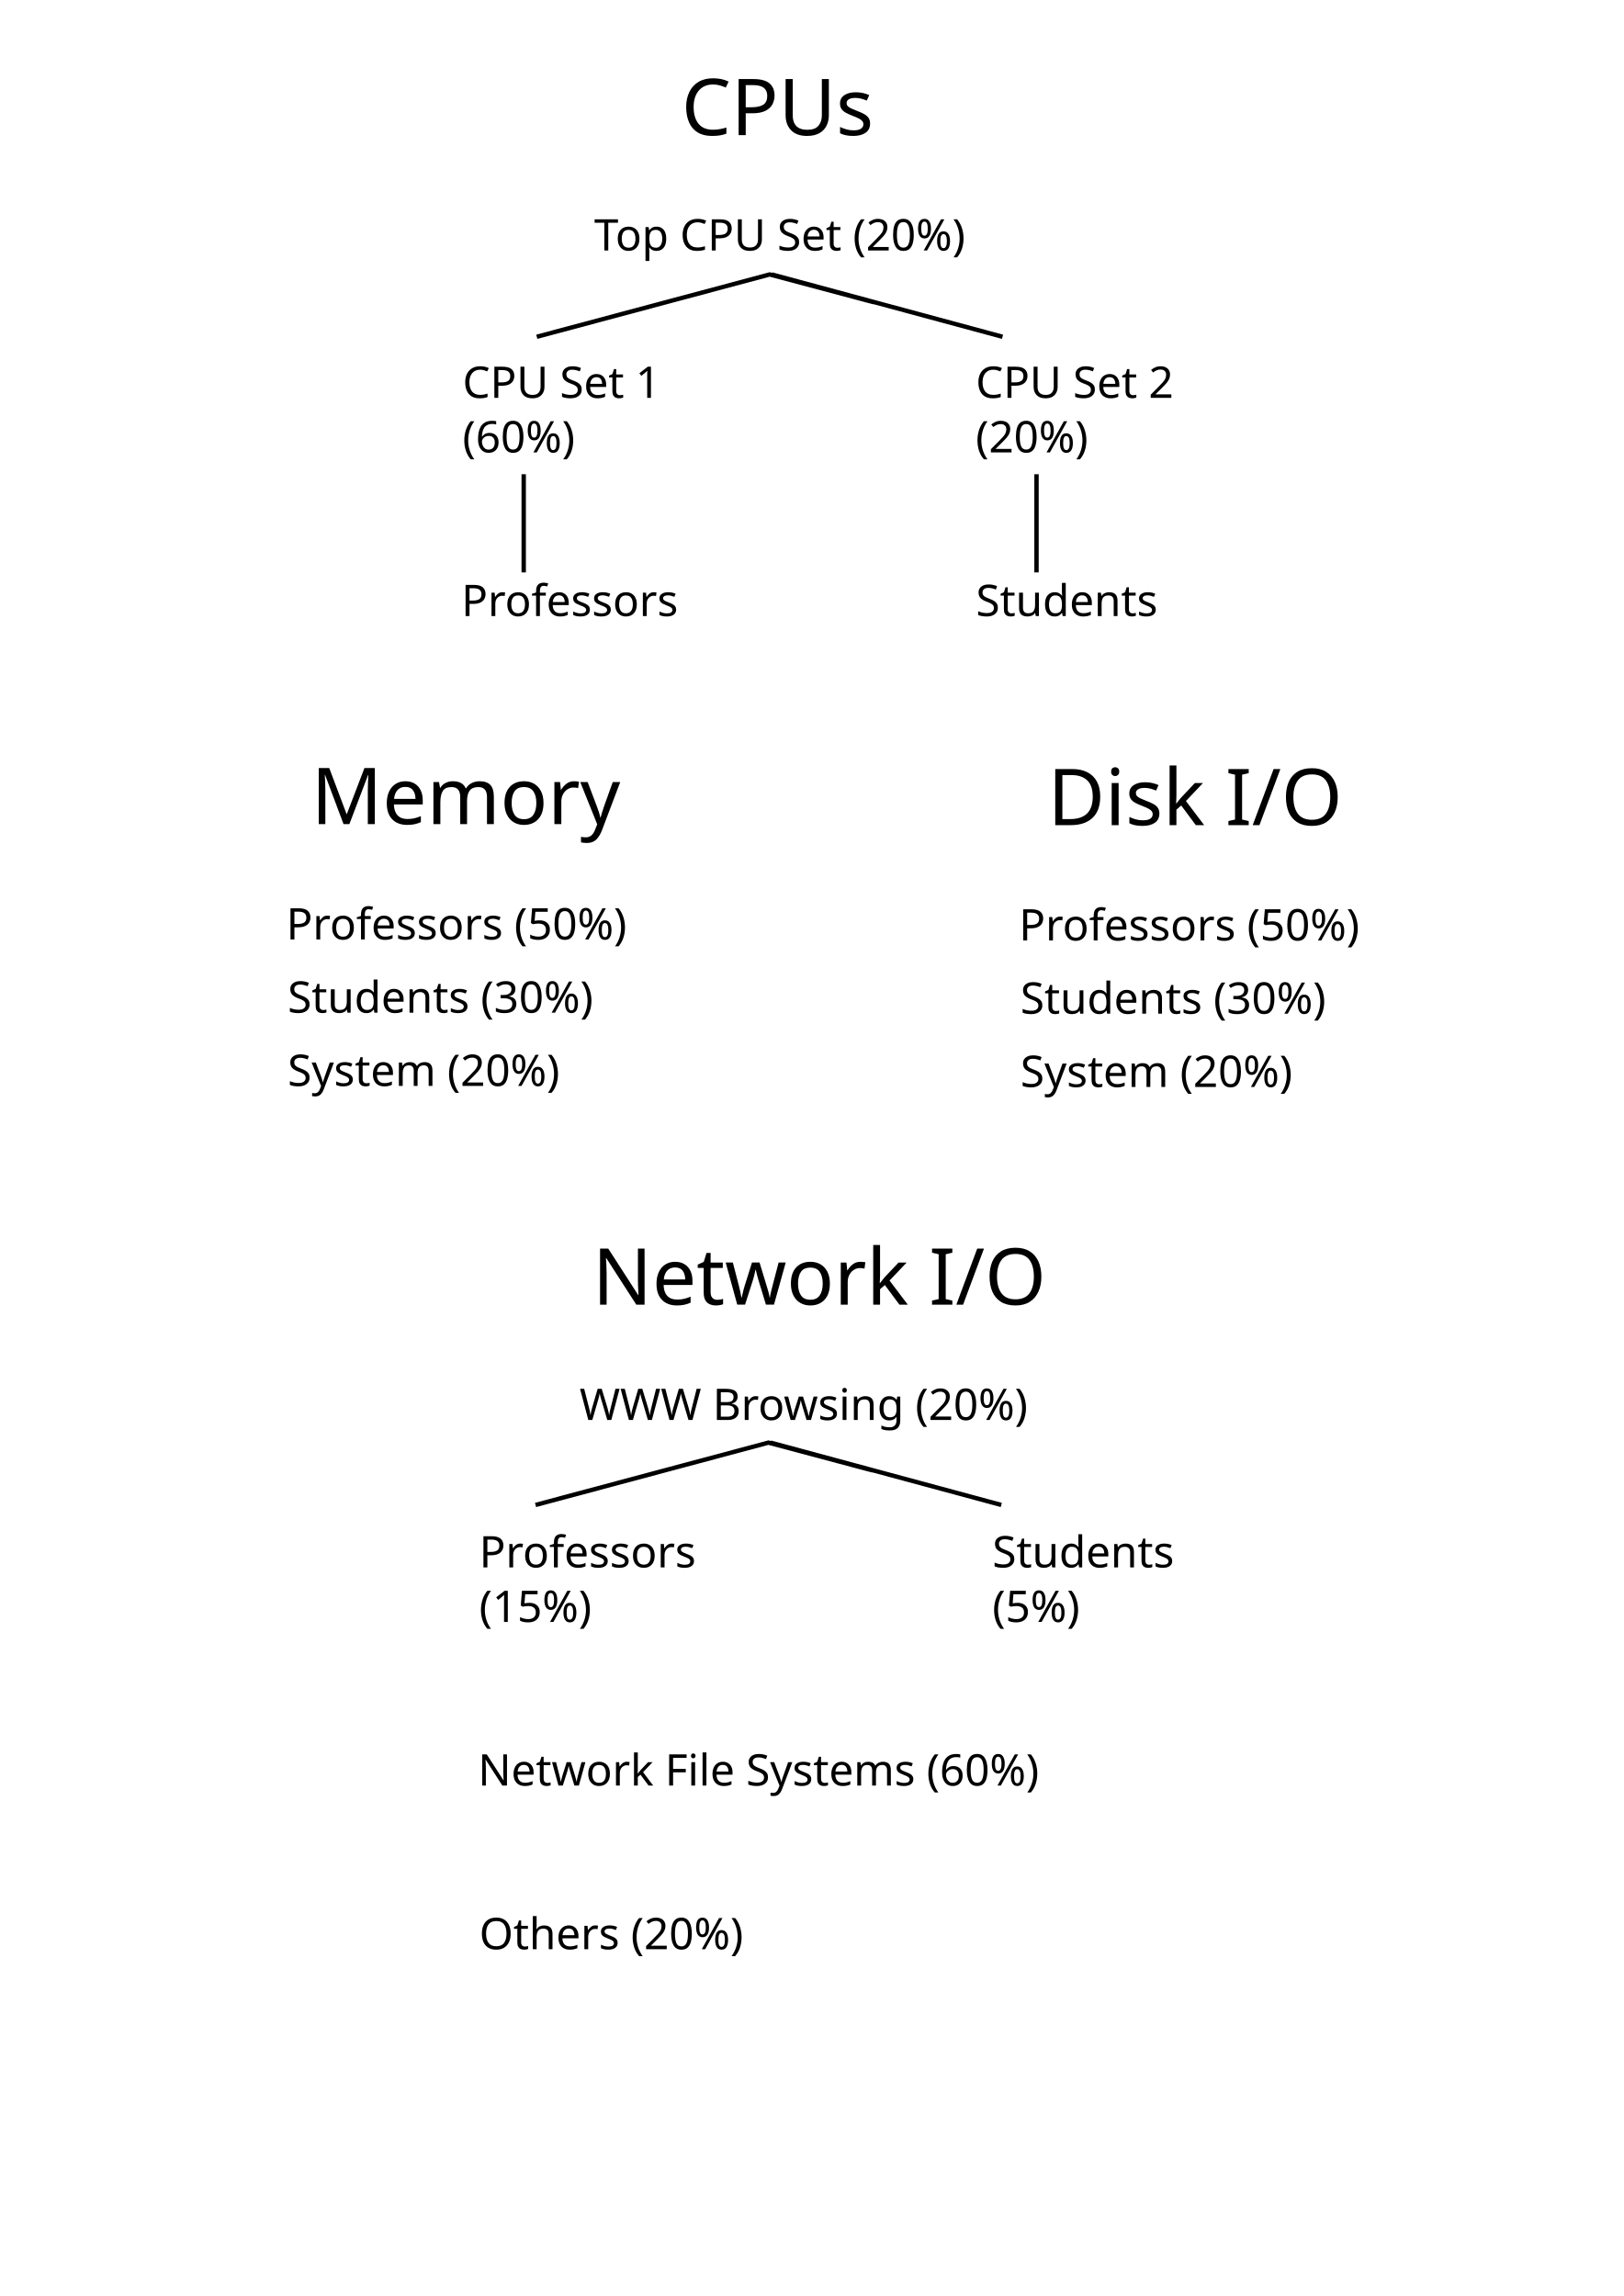
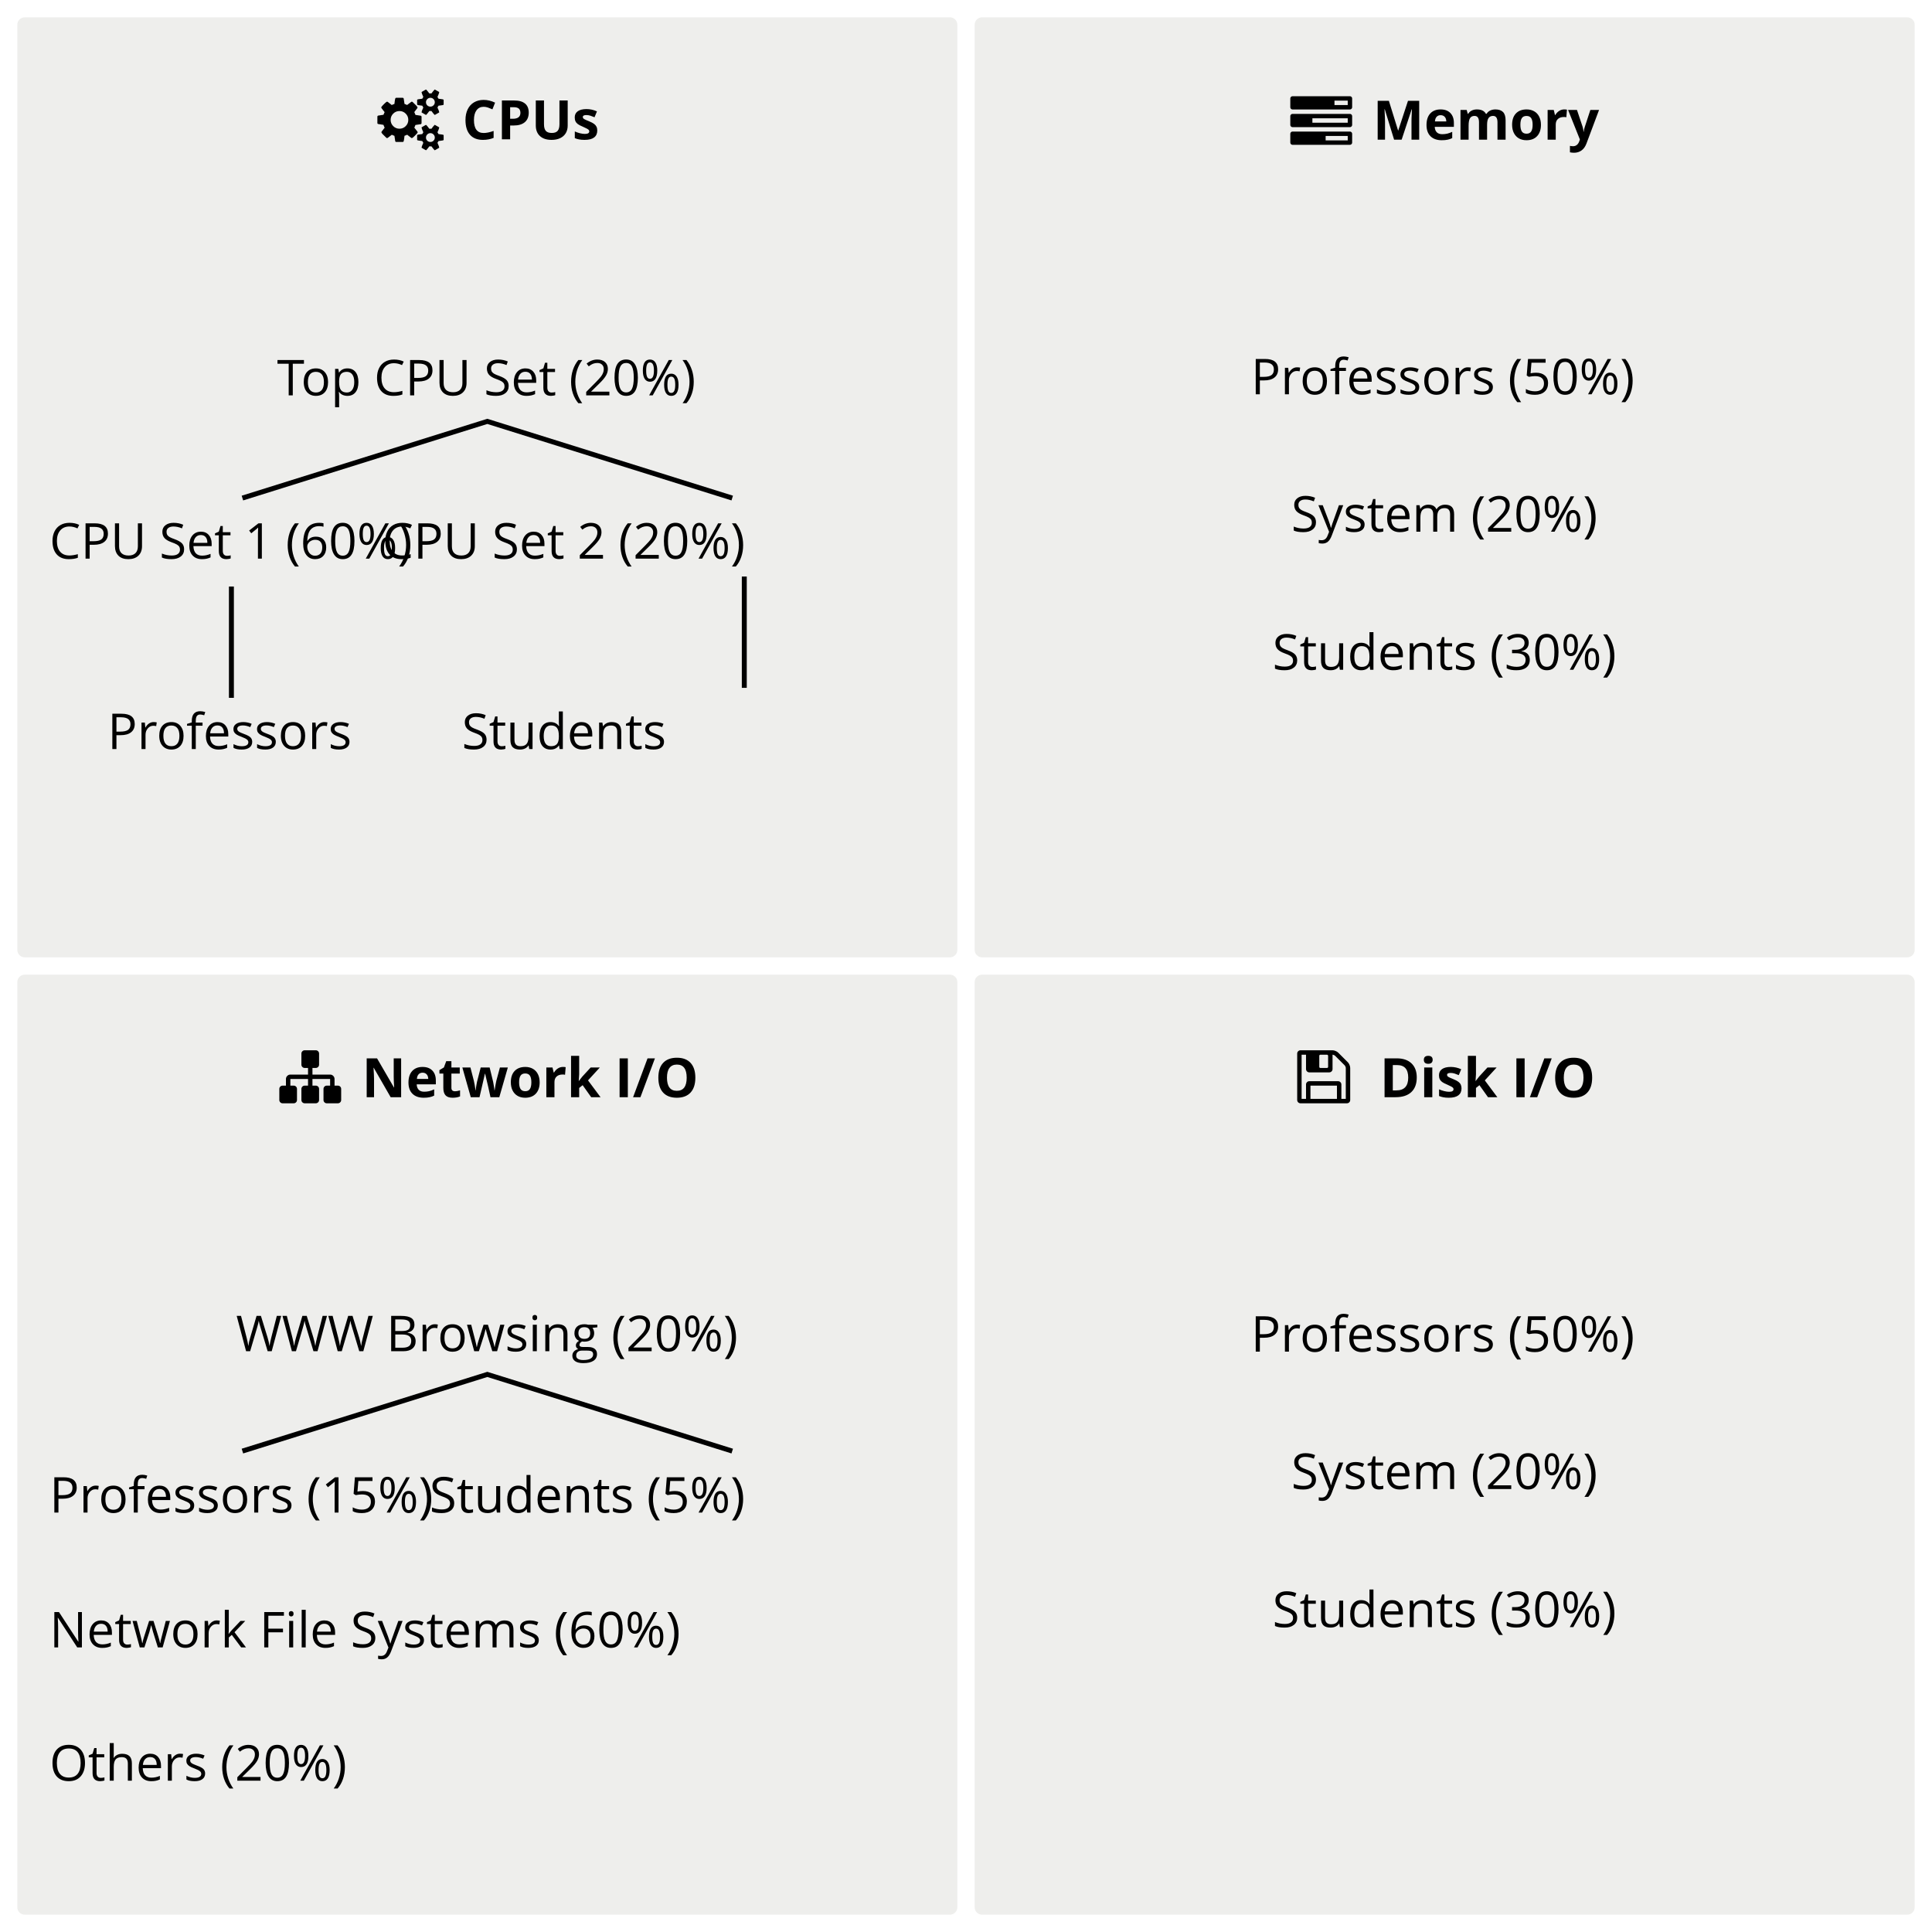
- <svg xmlns="http://www.w3.org/2000/svg" version="1.2" width="744.094" height="1052.362" id="svg2">
-   <defs id="defs4" />
-   <g id="layer1">
-     <text x="125.714" y="253.791" id="text4362" xml:space="preserve" style="font-size:22px;font-style:normal;font-variant:normal;font-weight:bold;font-stretch:normal;text-align:start;line-height:125%;writing-mode:lr-tb;text-anchor:start;fill:#000000;fill-opacity:1;stroke:none;font-family:Courier">
-       <tspan x="125.714" y="253.791" id="tspan4366" />
-     </text>
-     <flowRoot id="flowRoot4370" xml:space="preserve" style="font-size:22px;font-style:normal;font-variant:normal;font-weight:bold;font-stretch:normal;text-align:start;line-height:125%;writing-mode:lr-tb;text-anchor:start;fill:#000000;fill-opacity:1;stroke:none;font-family:Courier">
-       <flowRegion id="flowRegion4372">
-         <rect width="328.571" height="90" x="44.286" y="30.934" id="rect4374" />
-       </flowRegion>
-       <flowPara id="flowPara4376" />
-     </flowRoot>
-     <flowRoot id="flowRoot4394" xml:space="preserve" style="font-size:20px;font-style:normal;font-variant:normal;font-weight:normal;font-stretch:normal;text-align:start;line-height:125%;writing-mode:lr-tb;text-anchor:start;fill:#000000;fill-opacity:1;stroke:none;font-family:Sans">
-       <flowRegion id="flowRegion4396">
-         <rect width="2.857" height="31.429" x="451.429" y="70.934" id="rect4398" />
-       </flowRegion>
-       <flowPara id="flowPara4400" />
-     </flowRoot>
-     <flowRoot id="flowRoot4402" xml:space="preserve" style="font-size:20px;font-style:normal;font-variant:normal;font-weight:normal;font-stretch:normal;text-align:start;line-height:125%;writing-mode:lr-tb;text-anchor:start;fill:#000000;fill-opacity:1;stroke:none;font-family:Sans">
-       <flowRegion id="flowRegion4404">
-         <rect width="44.286" height="95.714" x="407.143" y="69.505" id="rect4406" />
-       </flowRegion>
-       <flowPara id="flowPara4408" />
-     </flowRoot>
-     <flowRoot id="flowRoot4446" xml:space="preserve" style="font-size:20px;font-style:normal;font-variant:normal;font-weight:normal;font-stretch:normal;text-align:start;line-height:125%;writing-mode:lr-tb;text-anchor:start;fill:#000000;fill-opacity:1;stroke:none;font-family:Sans">
-       <flowRegion id="flowRegion4448">
-         <rect width="221.429" height="114.286" x="28.571" y="302.362" id="rect4450" />
-       </flowRegion>
-       <flowPara id="flowPara4452" />
-     </flowRoot>
-     <flowRoot id="flowRoot4454" xml:space="preserve" style="font-size:20px;font-style:normal;font-variant:normal;font-weight:normal;font-stretch:normal;text-align:start;line-height:125%;writing-mode:lr-tb;text-anchor:start;fill:#000000;fill-opacity:1;stroke:none;font-family:Sans">
-       <flowRegion id="flowRegion4456">
-         <rect width="230" height="127.143" x="25.714" y="305.219" id="rect4458" />
-       </flowRegion>
-       <flowPara id="flowPara4460" />
-     </flowRoot>
-     <g id="g5047">
-       <g transform="translate(28.97461,36.80393)" id="g4685">
-         <g id="g4592">
-           <text x="113.631" y="340.934" id="text4382" xml:space="preserve" style="font-size:36px;font-style:normal;font-variant:normal;font-weight:normal;font-stretch:normal;text-align:start;line-height:125%;writing-mode:lr-tb;text-anchor:start;fill:#000000;fill-opacity:1;stroke:none;font-family:Sans">
-             <tspan x="113.631" y="340.934" id="tspan4384">Memory</tspan>
-           </text>
-           <g transform="translate(58.57143,65.71429)" id="g4462">
-             <text x="43.641" y="328.076" id="text4434" xml:space="preserve" style="font-size:20px;font-style:normal;font-variant:normal;font-weight:normal;font-stretch:normal;text-align:start;line-height:125%;writing-mode:lr-tb;text-anchor:start;fill:#000000;fill-opacity:1;stroke:none;font-family:Sans">
-               <tspan x="43.641" y="328.076" id="tspan4436">Professors (50%)</tspan>
-             </text>
-             <text x="44.286" y="361.648" id="text4438" xml:space="preserve" style="font-size:20px;font-style:normal;font-variant:normal;font-weight:normal;font-stretch:normal;text-align:start;line-height:125%;writing-mode:lr-tb;text-anchor:start;fill:#000000;fill-opacity:1;stroke:none;font-family:Sans">
-               <tspan x="44.286" y="361.648" id="tspan4440">Students (30%)</tspan>
-             </text>
-             <text x="44.286" y="395.219" id="text4442" xml:space="preserve" style="font-size:20px;font-style:normal;font-variant:normal;font-weight:normal;font-stretch:normal;text-align:start;line-height:125%;writing-mode:lr-tb;text-anchor:start;fill:#000000;fill-opacity:1;stroke:none;font-family:Sans">
-               <tspan x="44.286" y="395.219" id="tspan4444">System (20%)</tspan>
-             </text>
-           </g>
-         </g>
-         <g id="g4572">
-           <text x="451.141" y="341.391" id="text4483" xml:space="preserve" style="font-size:36px;font-style:normal;font-variant:normal;font-weight:normal;font-stretch:normal;text-align:start;line-height:125%;writing-mode:lr-tb;text-anchor:start;fill:#000000;fill-opacity:1;stroke:none;font-family:Sans">
-             <tspan x="451.141" y="341.391" id="tspan4485">Disk I/O</tspan>
-           </text>
-           <g transform="translate(394.368,66.17132)" id="g4487">
-             <text x="43.641" y="328.076" id="text4489" xml:space="preserve" style="font-size:20px;font-style:normal;font-variant:normal;font-weight:normal;font-stretch:normal;text-align:start;line-height:125%;writing-mode:lr-tb;text-anchor:start;fill:#000000;fill-opacity:1;stroke:none;font-family:Sans">
-               <tspan x="43.641" y="328.076" id="tspan4491">Professors (50%)</tspan>
-             </text>
-             <text x="44.286" y="361.648" id="text4493" xml:space="preserve" style="font-size:20px;font-style:normal;font-variant:normal;font-weight:normal;font-stretch:normal;text-align:start;line-height:125%;writing-mode:lr-tb;text-anchor:start;fill:#000000;fill-opacity:1;stroke:none;font-family:Sans">
-               <tspan x="44.286" y="361.648" id="tspan4495">Students (30%)</tspan>
-             </text>
-             <text x="44.286" y="395.219" id="text4497" xml:space="preserve" style="font-size:20px;font-style:normal;font-variant:normal;font-weight:normal;font-stretch:normal;text-align:start;line-height:125%;writing-mode:lr-tb;text-anchor:start;fill:#000000;fill-opacity:1;stroke:none;font-family:Sans">
-               <tspan x="44.286" y="395.219" id="tspan4499">System (20%)</tspan>
-             </text>
-           </g>
-         </g>
-       </g>
-       <g id="g4756">
-         <g id="g4749">
-           <text x="211.975" y="182.362" id="text4414" xml:space="preserve" style="font-size:20px;font-style:normal;font-variant:normal;font-weight:normal;font-stretch:normal;text-align:start;line-height:125%;writing-mode:lr-tb;text-anchor:start;fill:#000000;fill-opacity:1;stroke:none;font-family:Sans">
-             <tspan x="211.975" y="182.362" id="tspan4416">CPU Set 1</tspan>
-             <tspan x="211.975" y="207.362" id="tspan4424">(60%)</tspan>
-           </text>
-           <text x="211.429" y="282.362" id="text4426" xml:space="preserve" style="font-size:20px;font-style:normal;font-variant:normal;font-weight:normal;font-stretch:normal;text-align:start;line-height:125%;writing-mode:lr-tb;text-anchor:start;fill:#000000;fill-opacity:1;stroke:none;font-family:Sans">
-             <tspan x="211.429" y="282.362" id="tspan4428">Professors</tspan>
-           </text>
-         </g>
-         <g id="g4742">
-           <text x="447.143" y="182.362" id="text4418" xml:space="preserve" style="font-size:20px;font-style:normal;font-variant:normal;font-weight:normal;font-stretch:normal;text-align:start;line-height:125%;writing-mode:lr-tb;text-anchor:start;fill:#000000;fill-opacity:1;stroke:none;font-family:Sans">
-             <tspan x="447.143" y="182.362" id="tspan4420">CPU Set 2</tspan>
-             <tspan x="447.143" y="207.362" id="tspan4422">(20%)</tspan>
-           </text>
-           <text x="447.241" y="282.362" id="text4430" xml:space="preserve" style="font-size:20px;font-style:normal;font-variant:normal;font-weight:normal;font-stretch:normal;text-align:start;line-height:125%;writing-mode:lr-tb;text-anchor:start;fill:#000000;fill-opacity:1;stroke:none;font-family:Sans">
-             <tspan x="447.241" y="282.362" id="tspan4432">Students</tspan>
-           </text>
-         </g>
-         <g transform="translate(-201.4286,-8.571429)" id="g4722">
-           <text x="513.689" y="70.514" id="text4667" xml:space="preserve" style="font-size:36px;font-style:normal;font-variant:normal;font-weight:normal;font-stretch:normal;text-align:start;line-height:125%;writing-mode:lr-tb;text-anchor:start;fill:#000000;fill-opacity:1;stroke:none;font-family:Sans">
-             <tspan x="513.689" y="70.514" id="tspan4669">CPUs</tspan>
-           </text>
-           <text x="473.723" y="123.371" id="text4673" xml:space="preserve" style="font-size:20px;font-style:normal;font-variant:normal;font-weight:normal;font-stretch:normal;text-align:start;line-height:125%;writing-mode:lr-tb;text-anchor:start;fill:#000000;fill-opacity:1;stroke:none;font-family:Sans">
-             <tspan x="473.723" y="123.371" id="tspan4675">Top CPU Set (20%)</tspan>
-           </text>
-         </g>
-       </g>
-       <g transform="translate(22.99874,-80)" id="g4890">
-         <text x="196.613" y="798.412" id="text4779" xml:space="preserve" style="font-size:20px;font-style:normal;font-variant:normal;font-weight:normal;font-stretch:normal;text-align:start;line-height:125%;writing-mode:lr-tb;text-anchor:start;fill:#000000;fill-opacity:1;stroke:none;font-family:Sans">
-           <tspan x="196.613" y="798.412" id="tspan4781">Professors</tspan>
-           <tspan x="196.613" y="823.412" id="tspan4783">(15%)</tspan>
-         </text>
-         <text x="196.067" y="898.412" id="text4785" xml:space="preserve" style="font-size:20px;font-style:normal;font-variant:normal;font-weight:normal;font-stretch:normal;text-align:start;line-height:125%;writing-mode:lr-tb;text-anchor:start;fill:#000000;fill-opacity:1;stroke:none;font-family:Sans">
-           <tspan x="196.067" y="898.412" id="tspan4787">Network File Systems (60%)</tspan>
-         </text>
-         <text x="431.781" y="798.412" id="text4791" xml:space="preserve" style="font-size:20px;font-style:normal;font-variant:normal;font-weight:normal;font-stretch:normal;text-align:start;line-height:125%;writing-mode:lr-tb;text-anchor:start;fill:#000000;fill-opacity:1;stroke:none;font-family:Sans">
-           <tspan x="431.781" y="798.412" id="tspan4793">Students</tspan>
-           <tspan x="431.781" y="823.412" id="tspan4795">(5%)</tspan>
-         </text>
-         <g id="g4832">
-           <text x="248.506" y="677.992" id="text4803" xml:space="preserve" style="font-size:36px;font-style:normal;font-variant:normal;font-weight:normal;font-stretch:normal;text-align:start;line-height:125%;writing-mode:lr-tb;text-anchor:start;fill:#000000;fill-opacity:1;stroke:none;font-family:Sans">
-             <tspan x="248.506" y="677.992" id="tspan4805">Network I/O</tspan>
-           </text>
-           <text x="242.592" y="730.849" id="text4807" xml:space="preserve" style="font-size:20px;font-style:normal;font-variant:normal;font-weight:normal;font-stretch:normal;text-align:start;line-height:125%;writing-mode:lr-tb;text-anchor:start;fill:#000000;fill-opacity:1;stroke:none;font-family:Sans">
-             <tspan x="242.592" y="730.849" id="tspan4809">WWW Browsing (20%)</tspan>
-           </text>
-         </g>
-         <text x="196.623" y="973.421" id="text4866" xml:space="preserve" style="font-size:20px;font-style:normal;font-variant:normal;font-weight:normal;font-stretch:normal;text-align:start;line-height:125%;writing-mode:lr-tb;text-anchor:start;fill:#000000;fill-opacity:1;stroke:none;font-family:Sans">
-           <tspan x="196.623" y="973.421" id="tspan4868">Others (20%)</tspan>
-         </text>
+ <svg xmlns="http://www.w3.org/2000/svg" version="1.1" width="781" height="781" id="svg3075">
+   <g transform="translate(0,-271.3622)" id="layer1">
+     <rect width="380" height="380" rx="3" ry="3" x="394" y="278.362" id="rect3083-7" style="fill:#eeeeec;fill-opacity:1;stroke:none" />
+     <rect width="380" height="380" rx="3" ry="3" x="7" y="278.362" id="rect3083-8" style="fill:#eeeeec;fill-opacity:1;stroke:none" />
+     <g id="g3162">
+       <text x="186.887" y="327.686" id="text3117" xml:space="preserve" style="font-size:22px;font-style:normal;font-variant:normal;font-weight:bold;font-stretch:normal;line-height:125%;letter-spacing:0px;word-spacing:0px;fill:#000000;fill-opacity:1;stroke:none;font-family:Open Sans;-inkscape-font-specification:Open Sans Bold">
+         <tspan x="186.887" y="327.686" id="tspan3119">CPUs</tspan>
+       </text>
+       <g id="text3133-7" style="font-size:40px;font-style:normal;font-weight:normal;line-height:125%;letter-spacing:0px;word-spacing:0px;fill:#000000;fill-opacity:1;stroke:none;font-family:Sans">
+         <path d="m 164.007,322.347 c 0.698,-0.698 1.046,-1.539 1.046,-2.525 -1e-5,-0.986 -0.349,-1.828 -1.046,-2.525 -0.698,-0.698 -1.539,-1.046 -2.525,-1.046 -0.986,10e-6 -1.828,0.349 -2.525,1.046 -0.698,0.698 -1.046,1.539 -1.046,2.525 0,0.986 0.349,1.828 1.046,2.525 0.698,0.698 1.539,1.046 2.525,1.046 0.986,0 1.828,-0.349 2.525,-1.046 m 11.761,4.618 c -2e-5,-0.484 -0.177,-0.902 -0.53,-1.256 -0.353,-0.353 -0.772,-0.53 -1.256,-0.53 -0.484,1e-5 -0.902,0.177 -1.256,0.53 -0.353,0.353 -0.53,0.772 -0.53,1.256 -2e-5,0.493 0.172,0.916 0.516,1.27 0.353,0.344 0.777,0.516 1.27,0.516 0.493,0 0.911,-0.172 1.256,-0.516 0.353,-0.353 0.53,-0.777 0.53,-1.27 m 0,-14.286 c -2e-5,-0.484 -0.177,-0.902 -0.53,-1.256 -0.353,-0.353 -0.772,-0.53 -1.256,-0.53 -0.484,1e-5 -0.902,0.177 -1.256,0.53 -0.353,0.353 -0.53,0.772 -0.53,1.256 -2e-5,0.493 0.172,0.916 0.516,1.27 0.353,0.344 0.777,0.516 1.27,0.516 0.493,10e-6 0.911,-0.172 1.256,-0.516 0.353,-0.353 0.53,-0.777 0.53,-1.27 m -5.357,5.873 0,2.581 c -2e-5,0.093 -0.033,0.186 -0.098,0.279 -0.065,0.084 -0.14,0.13 -0.223,0.14 l -2.162,0.335 c -0.102,0.326 -0.251,0.679 -0.446,1.06 0.316,0.446 0.735,0.981 1.256,1.604 0.065,0.093 0.098,0.186 0.098,0.279 -2e-5,0.112 -0.033,0.2 -0.098,0.265 -0.214,0.279 -0.6,0.698 -1.158,1.256 -0.549,0.549 -0.911,0.823 -1.088,0.823 -0.102,0 -0.2,-0.033 -0.293,-0.098 l -1.604,-1.256 c -0.344,0.177 -0.702,0.321 -1.074,0.432 -0.102,1.004 -0.209,1.725 -0.321,2.162 -0.065,0.223 -0.205,0.335 -0.419,0.335 l -2.595,0 c -0.102,0 -0.195,-0.033 -0.279,-0.098 -0.084,-0.074 -0.13,-0.158 -0.14,-0.251 l -0.321,-2.134 c -0.316,-0.093 -0.665,-0.237 -1.046,-0.432 l -1.646,1.242 c -0.065,0.065 -0.158,0.098 -0.279,0.098 -0.102,0 -0.2,-0.037 -0.293,-0.112 -1.339,-1.237 -2.009,-1.981 -2.009,-2.232 0,-0.084 0.033,-0.172 0.098,-0.265 0.093,-0.13 0.284,-0.377 0.572,-0.739 0.288,-0.363 0.507,-0.646 0.656,-0.851 -0.214,-0.409 -0.377,-0.791 -0.488,-1.144 l -2.121,-0.335 c -0.093,-0.009 -0.172,-0.051 -0.237,-0.126 -0.065,-0.084 -0.098,-0.177 -0.098,-0.279 l 0,-2.581 c 0,-0.093 0.033,-0.181 0.098,-0.265 0.065,-0.093 0.14,-0.144 0.223,-0.153 l 2.162,-0.335 c 0.102,-0.326 0.251,-0.679 0.446,-1.06 -0.316,-0.446 -0.735,-0.981 -1.256,-1.604 -0.065,-0.102 -0.098,-0.195 -0.098,-0.279 0,-0.112 0.033,-0.205 0.098,-0.279 0.205,-0.279 0.586,-0.693 1.144,-1.242 0.558,-0.549 0.925,-0.823 1.102,-0.823 0.102,1e-5 0.2,0.033 0.293,0.098 l 1.604,1.256 c 0.316,-0.167 0.674,-0.316 1.074,-0.446 0.102,-1.004 0.209,-1.721 0.321,-2.148 0.065,-0.223 0.205,-0.335 0.419,-0.335 l 2.595,0 c 0.102,1e-5 0.195,0.037 0.279,0.112 0.084,0.065 0.13,0.144 0.14,0.237 l 0.321,2.134 c 0.316,0.093 0.665,0.237 1.046,0.432 l 1.646,-1.242 c 0.074,-0.065 0.167,-0.098 0.279,-0.098 0.102,1e-5 0.2,0.037 0.293,0.112 1.339,1.237 2.009,1.981 2.009,2.232 -2e-5,0.084 -0.033,0.172 -0.098,0.265 -0.112,0.149 -0.307,0.4 -0.586,0.753 -0.279,0.353 -0.488,0.632 -0.628,0.837 0.214,0.446 0.372,0.828 0.474,1.144 l 2.121,0.321 c 0.093,0.019 0.172,0.07 0.237,0.153 0.065,0.074 0.098,0.163 0.098,0.265 m 8.929,7.436 0,1.953 c -2e-5,0.149 -0.693,0.293 -2.079,0.432 -0.112,0.251 -0.251,0.493 -0.419,0.725 0.474,1.051 0.711,1.693 0.712,1.925 -3e-5,0.037 -0.019,0.07 -0.056,0.098 -1.135,0.66 -1.711,0.991 -1.73,0.991 -0.074,-10e-6 -0.288,-0.219 -0.642,-0.656 -0.353,-0.437 -0.595,-0.753 -0.725,-0.949 -0.186,0.019 -0.326,0.028 -0.419,0.028 -0.093,0 -0.233,-0.009 -0.419,-0.028 -0.13,0.195 -0.372,0.512 -0.725,0.949 -0.353,0.437 -0.567,0.656 -0.642,0.656 -0.019,-10e-6 -0.595,-0.33 -1.73,-0.991 -0.037,-0.028 -0.056,-0.06 -0.056,-0.098 -2e-5,-0.233 0.237,-0.874 0.712,-1.925 -0.167,-0.233 -0.307,-0.474 -0.419,-0.725 -1.386,-0.14 -2.079,-0.284 -2.079,-0.432 l 0,-1.953 c -2e-5,-0.149 0.693,-0.293 2.079,-0.432 0.121,-0.27 0.26,-0.512 0.419,-0.725 -0.474,-1.051 -0.712,-1.693 -0.712,-1.925 -2e-5,-0.037 0.019,-0.07 0.056,-0.098 0.037,-0.019 0.2,-0.112 0.488,-0.279 0.288,-0.167 0.563,-0.326 0.823,-0.474 0.26,-0.149 0.4,-0.223 0.419,-0.223 0.074,0 0.288,0.219 0.642,0.656 0.353,0.428 0.595,0.739 0.725,0.935 0.186,-0.019 0.326,-0.028 0.419,-0.028 0.093,0 0.232,0.009 0.419,0.028 0.474,-0.66 0.902,-1.181 1.283,-1.562 l 0.084,-0.028 c 0.037,0 0.614,0.326 1.73,0.977 0.037,0.028 0.056,0.06 0.056,0.098 -3e-5,0.233 -0.237,0.874 -0.712,1.925 0.158,0.214 0.298,0.456 0.419,0.725 1.386,0.14 2.079,0.284 2.079,0.432 m 0,-14.286 0,1.953 c -2e-5,0.149 -0.693,0.293 -2.079,0.432 -0.112,0.251 -0.251,0.493 -0.419,0.725 0.474,1.051 0.711,1.693 0.712,1.925 -3e-5,0.037 -0.019,0.07 -0.056,0.098 -1.135,0.66 -1.711,0.991 -1.73,0.991 -0.074,10e-6 -0.288,-0.219 -0.642,-0.656 -0.353,-0.437 -0.595,-0.753 -0.725,-0.949 -0.186,0.019 -0.326,0.028 -0.419,0.028 -0.093,10e-6 -0.233,-0.009 -0.419,-0.028 -0.13,0.195 -0.372,0.512 -0.725,0.949 -0.353,0.437 -0.567,0.656 -0.642,0.656 -0.019,10e-6 -0.595,-0.33 -1.73,-0.991 -0.037,-0.028 -0.056,-0.06 -0.056,-0.098 -2e-5,-0.233 0.237,-0.874 0.712,-1.925 -0.167,-0.233 -0.307,-0.474 -0.419,-0.725 -1.386,-0.139 -2.079,-0.284 -2.079,-0.432 l 0,-1.953 c -2e-5,-0.149 0.693,-0.293 2.079,-0.432 0.121,-0.27 0.26,-0.512 0.419,-0.725 -0.474,-1.051 -0.712,-1.693 -0.712,-1.925 -2e-5,-0.037 0.019,-0.07 0.056,-0.098 0.037,-0.019 0.2,-0.112 0.488,-0.279 0.288,-0.167 0.563,-0.326 0.823,-0.474 0.26,-0.149 0.4,-0.223 0.419,-0.223 0.074,2e-5 0.288,0.219 0.642,0.656 0.353,0.428 0.595,0.739 0.725,0.935 0.186,-0.019 0.326,-0.028 0.419,-0.028 0.093,2e-5 0.232,0.009 0.419,0.028 0.474,-0.66 0.902,-1.181 1.283,-1.562 l 0.084,-0.028 c 0.037,2e-5 0.614,0.326 1.73,0.977 0.037,0.028 0.056,0.06 0.056,0.098 -3e-5,0.233 -0.237,0.874 -0.712,1.925 0.158,0.214 0.298,0.456 0.419,0.725 1.386,0.14 2.079,0.284 2.079,0.432" id="path3151" style="font-size:25px;font-variant:normal;font-stretch:normal;font-family:FontAwesome;-inkscape-font-specification:FontAwesome" />
      </g>
    </g>
-     <path d="m -58.5,786.648 a 1.5,1.5 0 1 1 -3,0 1.5,1.5 0 1 1 3,0 z" id="path5880" style="fill:#000000;stroke:none" />
-     <g transform="translate(0,540)" id="g5900">
-       <path d="m 458.857,149.791 c 0,0 0,0 -105.714,-28.571 0,0 105.714,28.571 -1,0 -106.714,28.571 -106.714,28.571 -106.714,28.571" id="path5902" style="fill:none;stroke:#000000;stroke-width:2;stroke-linecap:butt;stroke-linejoin:miter;stroke-miterlimit:4;stroke-opacity:1;stroke-dasharray:none" />
+     <g id="g3168">
+       <text x="554.933" y="327.827" id="text3121" xml:space="preserve" style="font-size:22px;font-style:normal;font-variant:normal;font-weight:bold;font-stretch:normal;line-height:125%;letter-spacing:0px;word-spacing:0px;fill:#000000;fill-opacity:1;stroke:none;font-family:Open Sans;-inkscape-font-specification:Open Sans Bold">
+         <tspan x="554.933" y="327.827" id="tspan3123">Memory</tspan>
+       </text>
+       <g id="text3133-44" style="font-size:40px;font-style:normal;font-weight:normal;line-height:125%;letter-spacing:0px;word-spacing:0px;fill:#000000;fill-opacity:1;stroke:none;font-family:Sans">
+         <path d="m 535.883,328.118 8.929,0 0,-1.786 -8.929,0 0,1.786 m -5.357,-7.143 14.286,0 0,-1.786 -14.286,0 0,1.786 m 8.929,-7.143 5.357,0 0,-1.786 -5.357,0 0,1.786 m 7.143,11.607 0,3.571 c -3e-5,0.242 -0.088,0.451 -0.265,0.628 -0.177,0.177 -0.386,0.265 -0.628,0.265 l -23.214,0 c -0.242,0 -0.451,-0.088 -0.628,-0.265 -0.177,-0.177 -0.265,-0.386 -0.265,-0.628 l 0,-3.571 c 0,-0.242 0.088,-0.451 0.265,-0.628 0.177,-0.177 0.386,-0.265 0.628,-0.265 l 23.214,0 c 0.242,0 0.451,0.088 0.628,0.265 0.177,0.177 0.265,0.386 0.265,0.628 m 0,-7.143 0,3.571 c -3e-5,0.242 -0.088,0.451 -0.265,0.628 -0.177,0.177 -0.386,0.265 -0.628,0.265 l -23.214,0 c -0.242,10e-6 -0.451,-0.088 -0.628,-0.265 -0.177,-0.177 -0.265,-0.386 -0.265,-0.628 l 0,-3.571 c 0,-0.242 0.088,-0.451 0.265,-0.628 0.177,-0.177 0.386,-0.265 0.628,-0.265 l 23.214,0 c 0.242,1e-5 0.451,0.088 0.628,0.265 0.177,0.177 0.265,0.386 0.265,0.628 m 0,-7.143 0,3.571 c -3e-5,0.242 -0.088,0.451 -0.265,0.628 -0.177,0.177 -0.386,0.265 -0.628,0.265 l -23.214,0 c -0.242,1e-5 -0.451,-0.088 -0.628,-0.265 -0.177,-0.177 -0.265,-0.386 -0.265,-0.628 l 0,-3.571 c 0,-0.242 0.088,-0.451 0.265,-0.628 0.177,-0.177 0.386,-0.265 0.628,-0.265 l 23.214,0 c 0.242,2e-5 0.451,0.088 0.628,0.265 0.177,0.177 0.265,0.386 0.265,0.628" id="path3154" style="font-size:25px;font-variant:normal;font-stretch:normal;font-family:FontAwesome;-inkscape-font-specification:FontAwesome" />
+       </g>
    </g>
-     <path d="m 240,217.362 0,45" id="path5908" style="fill:none;stroke:#000000;stroke-width:2;stroke-linecap:butt;stroke-linejoin:miter;stroke-miterlimit:4;stroke-opacity:1;stroke-dasharray:none" />
-     <path d="m 475,217.362 0,45" id="path5916" style="fill:none;stroke:#000000;stroke-width:2;stroke-linecap:butt;stroke-linejoin:miter;stroke-miterlimit:4;stroke-opacity:1;stroke-dasharray:none" />
-     <path d="m 459.429,154.362 c 0,0 0,0 -105.714,-28.571 0,0 105.714,28.571 -1,0 C 246,154.362 246,154.362 246,154.362" id="path5925" style="fill:none;stroke:#000000;stroke-width:2;stroke-linecap:butt;stroke-linejoin:miter;stroke-miterlimit:4;stroke-opacity:1;stroke-dasharray:none" />
+     <rect width="380" height="380" rx="3" ry="3" x="7" y="665.362" id="rect3083-6" style="fill:#eeeeec;fill-opacity:1;stroke:none" />
+     <g id="g3180">
+       <text x="146.25" y="714.898" id="text3129" xml:space="preserve" style="font-size:22px;font-style:normal;font-variant:normal;font-weight:bold;font-stretch:normal;line-height:125%;letter-spacing:0px;word-spacing:0px;fill:#000000;fill-opacity:1;stroke:none;font-family:Open Sans;-inkscape-font-specification:Open Sans Bold">
+         <tspan x="146.25" y="714.898" id="tspan3131">Network I/O</tspan>
+       </text>
+       <g id="text3133-4" style="font-size:40px;font-style:normal;font-weight:normal;line-height:125%;letter-spacing:0px;word-spacing:0px;fill:#000000;fill-opacity:1;stroke:none;font-family:Sans">
+         <path d="m 137.915,711.559 0,4.464 c -2e-5,0.372 -0.13,0.688 -0.391,0.949 -0.26,0.26 -0.577,0.391 -0.949,0.391 l -4.464,0 c -0.372,0 -0.688,-0.13 -0.949,-0.391 -0.26,-0.26 -0.391,-0.577 -0.391,-0.949 l 0,-4.464 c -2e-5,-0.372 0.13,-0.688 0.391,-0.949 0.26,-0.26 0.577,-0.391 0.949,-0.391 l 1.339,0 0,-2.679 -7.143,0 0,2.679 1.339,0 c 0.372,10e-6 0.688,0.13 0.949,0.391 0.26,0.26 0.391,0.577 0.391,0.949 l 0,4.464 c -1e-5,0.372 -0.13,0.688 -0.391,0.949 -0.26,0.26 -0.577,0.391 -0.949,0.391 l -4.464,0 c -0.372,0 -0.688,-0.13 -0.949,-0.391 -0.26,-0.26 -0.391,-0.577 -0.391,-0.949 l 0,-4.464 c 0,-0.372 0.13,-0.688 0.391,-0.949 0.26,-0.26 0.577,-0.391 0.949,-0.391 l 1.339,0 0,-2.679 -7.143,0 0,2.679 1.339,0 c 0.372,10e-6 0.688,0.13 0.949,0.391 0.26,0.26 0.391,0.577 0.391,0.949 l 0,4.464 c -1e-5,0.372 -0.13,0.688 -0.391,0.949 -0.26,0.26 -0.577,0.391 -0.949,0.391 l -4.464,0 c -0.372,0 -0.688,-0.13 -0.949,-0.391 -0.26,-0.26 -0.391,-0.577 -0.391,-0.949 l 0,-4.464 c 0,-0.372 0.13,-0.688 0.391,-0.949 0.26,-0.26 0.577,-0.391 0.949,-0.391 l 1.339,0 0,-2.679 c 0,-0.484 0.177,-0.902 0.53,-1.256 0.353,-0.353 0.772,-0.53 1.256,-0.53 l 7.143,0 0,-2.679 -1.339,0 c -0.372,1e-5 -0.688,-0.13 -0.949,-0.391 -0.26,-0.26 -0.391,-0.577 -0.391,-0.949 l 0,-4.464 c 0,-0.372 0.13,-0.688 0.391,-0.949 0.26,-0.26 0.577,-0.391 0.949,-0.391 l 4.464,0 c 0.372,2e-5 0.688,0.13 0.949,0.391 0.26,0.26 0.391,0.577 0.391,0.949 l 0,4.464 c -1e-5,0.372 -0.13,0.688 -0.391,0.949 -0.26,0.26 -0.577,0.391 -0.949,0.391 l -1.339,0 0,2.679 7.143,0 c 0.484,10e-6 0.902,0.177 1.256,0.53 0.353,0.353 0.53,0.772 0.53,1.256 l 0,2.679 1.339,0 c 0.372,10e-6 0.688,0.13 0.949,0.391 0.26,0.26 0.391,0.577 0.391,0.949" id="path3157" style="font-size:25px;font-variant:normal;font-stretch:normal;font-family:FontAwesome;-inkscape-font-specification:FontAwesome" />
+       </g>
+     </g>
+     <rect width="380" height="380" rx="3" ry="3" x="394" y="665.362" id="rect3083" style="fill:#eeeeec;fill-opacity:1;stroke:none" />
+     <g id="g3174">
+       <text x="557.72" y="714.898" id="text3125" xml:space="preserve" style="font-size:22px;font-style:normal;font-variant:normal;font-weight:bold;font-stretch:normal;line-height:125%;letter-spacing:0px;word-spacing:0px;fill:#000000;fill-opacity:1;stroke:none;font-family:Open Sans;-inkscape-font-specification:Open Sans Bold">
+         <tspan x="557.72" y="714.898" id="tspan3127">Disk I/O</tspan>
+       </text>
+       <g id="text3133" style="font-size:40px;font-style:normal;font-weight:normal;line-height:125%;letter-spacing:0px;word-spacing:0px;fill:#000000;fill-opacity:1;stroke:none;font-family:Sans">
+         <path d="m 529.742,715.576 10.714,0 0,-5.357 -10.714,0 0,5.357 m 12.5,0 1.786,0 0,-12.5 c -2e-5,-0.13 -0.046,-0.307 -0.14,-0.53 -0.093,-0.233 -0.186,-0.395 -0.279,-0.488 l -3.92,-3.92 c -0.093,-0.093 -0.251,-0.186 -0.474,-0.279 -0.223,-0.093 -0.405,-0.139 -0.544,-0.14 l 0,5.804 c -2e-5,0.372 -0.13,0.688 -0.391,0.949 -0.26,0.26 -0.577,0.391 -0.949,0.391 l -8.036,0 c -0.372,10e-6 -0.688,-0.13 -0.949,-0.391 -0.26,-0.26 -0.391,-0.577 -0.391,-0.949 l 0,-5.804 -1.786,0 0,17.857 1.786,0 0,-5.804 c 0,-0.372 0.13,-0.688 0.391,-0.949 0.26,-0.26 0.577,-0.391 0.949,-0.391 l 11.607,0 c 0.372,10e-6 0.688,0.13 0.949,0.391 0.26,0.26 0.391,0.577 0.391,0.949 l 0,5.804 m -5.357,-12.946 0,-4.464 c -10e-6,-0.121 -0.046,-0.223 -0.14,-0.307 -0.084,-0.093 -0.186,-0.139 -0.307,-0.14 l -2.679,0 c -0.121,2e-5 -0.228,0.046 -0.321,0.14 -0.084,0.084 -0.126,0.186 -0.126,0.307 l 0,4.464 c 0,0.121 0.042,0.228 0.126,0.321 0.093,0.084 0.2,0.126 0.321,0.126 l 2.679,0 c 0.121,1e-5 0.223,-0.042 0.307,-0.126 0.093,-0.093 0.14,-0.2 0.14,-0.321 m 8.929,0.446 0,12.946 c -2e-5,0.372 -0.13,0.688 -0.391,0.949 -0.26,0.26 -0.577,0.391 -0.949,0.391 l -18.75,0 c -0.372,0 -0.688,-0.13 -0.949,-0.391 -0.26,-0.26 -0.391,-0.577 -0.391,-0.949 l 0,-18.75 c 0,-0.372 0.13,-0.688 0.391,-0.949 0.26,-0.26 0.577,-0.391 0.949,-0.391 l 12.946,0 c 0.372,2e-5 0.781,0.093 1.228,0.279 0.446,0.186 0.8,0.409 1.06,0.67 l 3.906,3.906 c 0.26,0.26 0.484,0.614 0.67,1.06 0.186,0.446 0.279,0.856 0.279,1.228" id="path3160" style="font-size:25px;font-variant:normal;font-stretch:normal;font-family:FontAwesome;-inkscape-font-specification:FontAwesome" />
+       </g>
+     </g>
+     <g transform="translate(0,20.3555)" id="g3949">
+       <text x="505.66" y="797.399" id="text4489-9" xml:space="preserve" style="font-size:20px;font-style:normal;font-variant:normal;font-weight:normal;font-stretch:normal;text-align:start;line-height:125%;writing-mode:lr-tb;text-anchor:start;fill:#000000;fill-opacity:1;stroke:none;font-family:Open Sans;-inkscape-font-specification:Open Sans">
+         <tspan x="505.66" y="797.399" id="tspan4491-1" style="font-style:normal;font-variant:normal;font-weight:normal;font-stretch:normal;font-family:Open Sans;-inkscape-font-specification:Open Sans">Professors (50%)</tspan>
+       </text>
+       <text x="514.366" y="908.753" id="text4493-2" xml:space="preserve" style="font-size:20px;font-style:normal;font-variant:normal;font-weight:normal;font-stretch:normal;text-align:start;line-height:125%;writing-mode:lr-tb;text-anchor:start;fill:#000000;fill-opacity:1;stroke:none;font-family:Open Sans;-inkscape-font-specification:Open Sans">
+         <tspan x="514.366" y="908.753" id="tspan4495-0" style="font-style:normal;font-variant:normal;font-weight:normal;font-stretch:normal;font-family:Open Sans;-inkscape-font-specification:Open Sans">Students (30%)</tspan>
+       </text>
+       <text x="521.959" y="852.926" id="text4497-5" xml:space="preserve" style="font-size:20px;font-style:normal;font-variant:normal;font-weight:normal;font-stretch:normal;text-align:start;line-height:125%;writing-mode:lr-tb;text-anchor:start;fill:#000000;fill-opacity:1;stroke:none;font-family:Open Sans;-inkscape-font-specification:Open Sans">
+         <tspan x="521.959" y="852.926" id="tspan4499-0" style="font-style:normal;font-variant:normal;font-weight:normal;font-stretch:normal;font-family:Open Sans;-inkscape-font-specification:Open Sans">System (20%)</tspan>
+       </text>
+     </g>
+     <g id="g3197">
+       <text x="20" y="937.316" id="text4785" xml:space="preserve" style="font-size:20px;font-style:normal;font-variant:normal;font-weight:normal;font-stretch:normal;text-align:start;line-height:125%;writing-mode:lr-tb;text-anchor:start;fill:#000000;fill-opacity:1;stroke:none;font-family:Open Sans;-inkscape-font-specification:Open Sans">
+         <tspan x="20" y="937.316" id="tspan4787" style="font-style:normal;font-variant:normal;font-weight:normal;font-stretch:normal;font-family:Open Sans;-inkscape-font-specification:Open Sans">Network File Systems (60%)</tspan>
+       </text>
+       <text x="95.418" y="817.586" id="text4807" xml:space="preserve" style="font-size:20px;font-style:normal;font-variant:normal;font-weight:normal;font-stretch:normal;text-align:start;line-height:125%;writing-mode:lr-tb;text-anchor:start;fill:#000000;fill-opacity:1;stroke:none;font-family:Open Sans;-inkscape-font-specification:Open Sans">
+         <tspan x="95.418" y="817.586" id="tspan4809" style="font-style:normal;font-variant:normal;font-weight:normal;font-stretch:normal;font-family:Open Sans;-inkscape-font-specification:Open Sans">WWW Browsing (20%)</tspan>
+       </text>
+       <text x="20" y="991.198" id="text4866" xml:space="preserve" style="font-size:20px;font-style:normal;font-variant:normal;font-weight:normal;font-stretch:normal;text-align:start;line-height:125%;writing-mode:lr-tb;text-anchor:start;fill:#000000;fill-opacity:1;stroke:none;font-family:Open Sans;-inkscape-font-specification:Open Sans">
+         <tspan x="20" y="991.198" id="tspan4868" style="font-style:normal;font-variant:normal;font-weight:normal;font-stretch:normal;font-family:Open Sans;-inkscape-font-specification:Open Sans">Others (20%)</tspan>
+       </text>
+       <path d="m 296,857.956 -99,-31 -99,31" id="path5902" style="fill:none;stroke:#000000;stroke-width:2;stroke-linecap:butt;stroke-linejoin:miter;stroke-miterlimit:4;stroke-opacity:1;stroke-dasharray:none" />
+       <text x="20" y="882.824" id="text3760" xml:space="preserve" style="font-size:40px;font-style:normal;font-weight:normal;line-height:125%;letter-spacing:0px;word-spacing:0px;fill:#000000;fill-opacity:1;stroke:none;font-family:Sans">
+         <tspan x="20" y="882.824" id="tspan3762" style="font-size:20px;font-style:normal;font-variant:normal;font-weight:normal;font-stretch:normal;font-family:Open Sans;-inkscape-font-specification:Open Sans">Professors (15%)</tspan>
+       </text>
+       <text x="374" y="882.824" id="text3760-5" xml:space="preserve" style="font-size:40px;font-style:normal;font-weight:normal;text-align:end;line-height:125%;letter-spacing:0px;word-spacing:0px;text-anchor:end;fill:#000000;fill-opacity:1;stroke:none;font-family:Sans">
+         <tspan x="374" y="882.824" id="tspan3762-2" style="font-size:20px;font-style:normal;font-variant:normal;font-weight:normal;font-stretch:normal;text-align:end;text-anchor:end;font-family:Open Sans;-inkscape-font-specification:Open Sans">Students (5%)</tspan>
+       </text>
+     </g>
+     <g transform="translate(0,18)" id="g3993">
+       <text x="111.995" y="413.189" id="text4673" xml:space="preserve" style="font-size:20px;font-style:normal;font-variant:normal;font-weight:normal;font-stretch:normal;text-align:start;line-height:125%;writing-mode:lr-tb;text-anchor:start;fill:#000000;fill-opacity:1;stroke:none;font-family:Open Sans;-inkscape-font-specification:Open Sans">
+         <tspan x="111.995" y="413.189" id="tspan4675" style="font-style:normal;font-variant:normal;font-weight:normal;font-stretch:normal;font-family:Open Sans;-inkscape-font-specification:Open Sans">Top CPU Set (20%)</tspan>
+       </text>
+       <path d="m 93.545,490.458 0,45" id="path5908" style="fill:none;stroke:#000000;stroke-width:2;stroke-linecap:butt;stroke-linejoin:miter;stroke-miterlimit:4;stroke-opacity:1;stroke-dasharray:none" />
+       <path d="m 300.875,486.417 0,45" id="path5916" style="fill:none;stroke:#000000;stroke-width:2;stroke-linecap:butt;stroke-linejoin:miter;stroke-miterlimit:4;stroke-opacity:1;stroke-dasharray:none" />
+       <text x="20" y="479.198" id="text3760-6" xml:space="preserve" style="font-size:40px;font-style:normal;font-weight:normal;line-height:125%;letter-spacing:0px;word-spacing:0px;fill:#000000;fill-opacity:1;stroke:none;font-family:Sans">
+         <tspan x="20" y="479.198" id="tspan3762-28" style="font-size:20px;font-style:normal;font-variant:normal;font-weight:normal;font-stretch:normal;font-family:Open Sans;-inkscape-font-specification:Open Sans">CPU Set 1 (60%)</tspan>
+       </text>
+       <text x="374" y="479.198" id="text3760-6-1" xml:space="preserve" style="font-size:40px;font-style:normal;font-weight:normal;text-align:end;line-height:125%;letter-spacing:0px;word-spacing:0px;text-anchor:end;fill:#000000;fill-opacity:1;stroke:none;font-family:Sans">
+         <tspan x="374" y="479.198" id="tspan3762-28-6" style="font-size:20px;font-style:normal;font-variant:normal;font-weight:normal;font-stretch:normal;text-align:end;text-anchor:end;font-family:Open Sans;-inkscape-font-specification:Open Sans">CPU Set 2 (20%)</tspan>
+       </text>
+       <path d="m 296,454.7 -99,-31 -99,31" id="path5902-3" style="fill:none;stroke:#000000;stroke-width:2;stroke-linecap:butt;stroke-linejoin:miter;stroke-miterlimit:4;stroke-opacity:1;stroke-dasharray:none" />
+       <text x="43.447" y="556.167" id="text3760-6-0" xml:space="preserve" style="font-size:40px;font-style:normal;font-weight:normal;line-height:125%;letter-spacing:0px;word-spacing:0px;fill:#000000;fill-opacity:1;stroke:none;font-family:Sans">
+         <tspan x="43.447" y="556.167" id="tspan3903" style="font-size:20px;font-style:normal;font-variant:normal;font-weight:normal;font-stretch:normal;font-family:Open Sans;-inkscape-font-specification:Open Sans">Professors</tspan>
+       </text>
+       <text x="342.149" y="556.167" id="text3760-6-1-3" xml:space="preserve" style="font-size:40px;font-style:normal;font-weight:normal;text-align:end;line-height:125%;letter-spacing:0px;word-spacing:0px;text-anchor:end;fill:#000000;fill-opacity:1;stroke:none;font-family:Sans">
+         <tspan x="342.149" y="556.167" id="tspan3762-28-6-9" style="font-size:20px;font-style:normal;font-variant:normal;font-weight:normal;font-stretch:normal;text-align:end;text-anchor:end;font-family:Open Sans;-inkscape-font-specification:Open Sans">Students</tspan>
+       </text>
+     </g>
+     <g transform="translate(0,-366.6445)" id="g3949-6">
+       <text x="505.66" y="797.399" id="text4489-9-0" xml:space="preserve" style="font-size:20px;font-style:normal;font-variant:normal;font-weight:normal;font-stretch:normal;text-align:start;line-height:125%;writing-mode:lr-tb;text-anchor:start;fill:#000000;fill-opacity:1;stroke:none;font-family:Open Sans;-inkscape-font-specification:Open Sans">
+         <tspan x="505.66" y="797.399" id="tspan4491-1-9" style="font-style:normal;font-variant:normal;font-weight:normal;font-stretch:normal;font-family:Open Sans;-inkscape-font-specification:Open Sans">Professors (50%)</tspan>
+       </text>
+       <text x="514.366" y="908.753" id="text4493-2-4" xml:space="preserve" style="font-size:20px;font-style:normal;font-variant:normal;font-weight:normal;font-stretch:normal;text-align:start;line-height:125%;writing-mode:lr-tb;text-anchor:start;fill:#000000;fill-opacity:1;stroke:none;font-family:Open Sans;-inkscape-font-specification:Open Sans">
+         <tspan x="514.366" y="908.753" id="tspan4495-0-7" style="font-style:normal;font-variant:normal;font-weight:normal;font-stretch:normal;font-family:Open Sans;-inkscape-font-specification:Open Sans">Students (30%)</tspan>
+       </text>
+       <text x="521.959" y="852.926" id="text4497-5-5" xml:space="preserve" style="font-size:20px;font-style:normal;font-variant:normal;font-weight:normal;font-stretch:normal;text-align:start;line-height:125%;writing-mode:lr-tb;text-anchor:start;fill:#000000;fill-opacity:1;stroke:none;font-family:Open Sans;-inkscape-font-specification:Open Sans">
+         <tspan x="521.959" y="852.926" id="tspan4499-0-1" style="font-style:normal;font-variant:normal;font-weight:normal;font-stretch:normal;font-family:Open Sans;-inkscape-font-specification:Open Sans">System (20%)</tspan>
+       </text>
+     </g>
  </g>
</svg>
